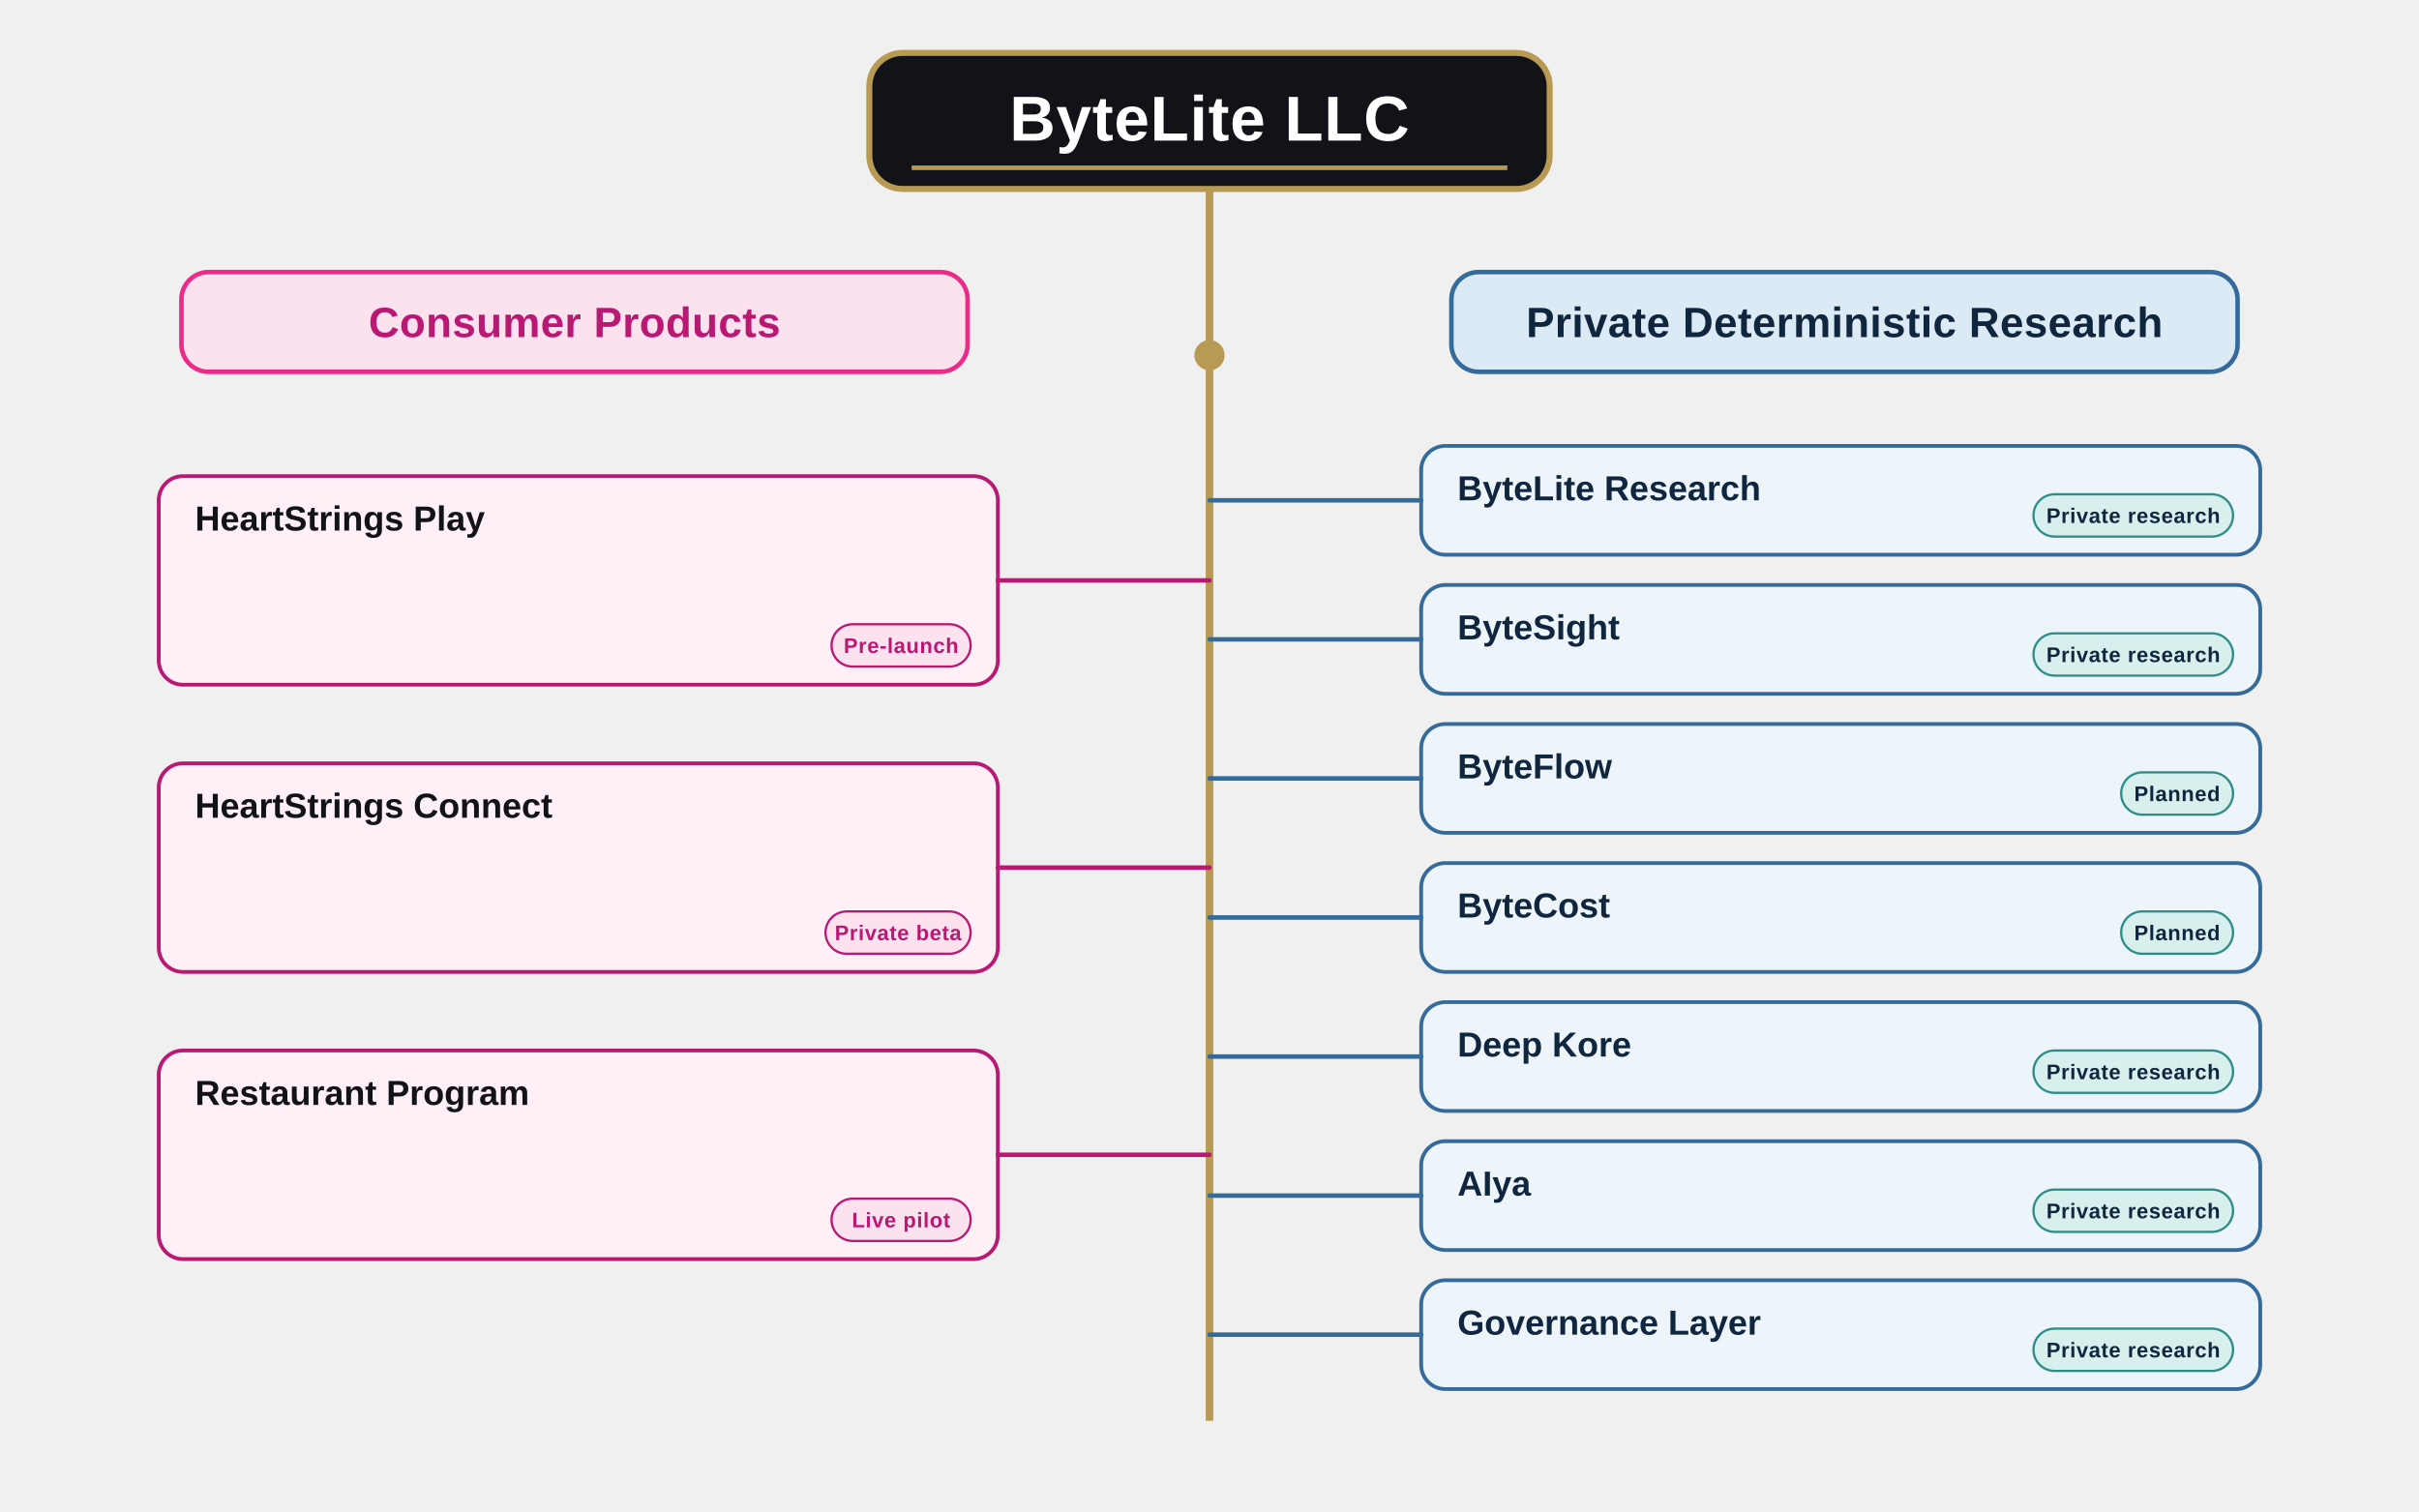
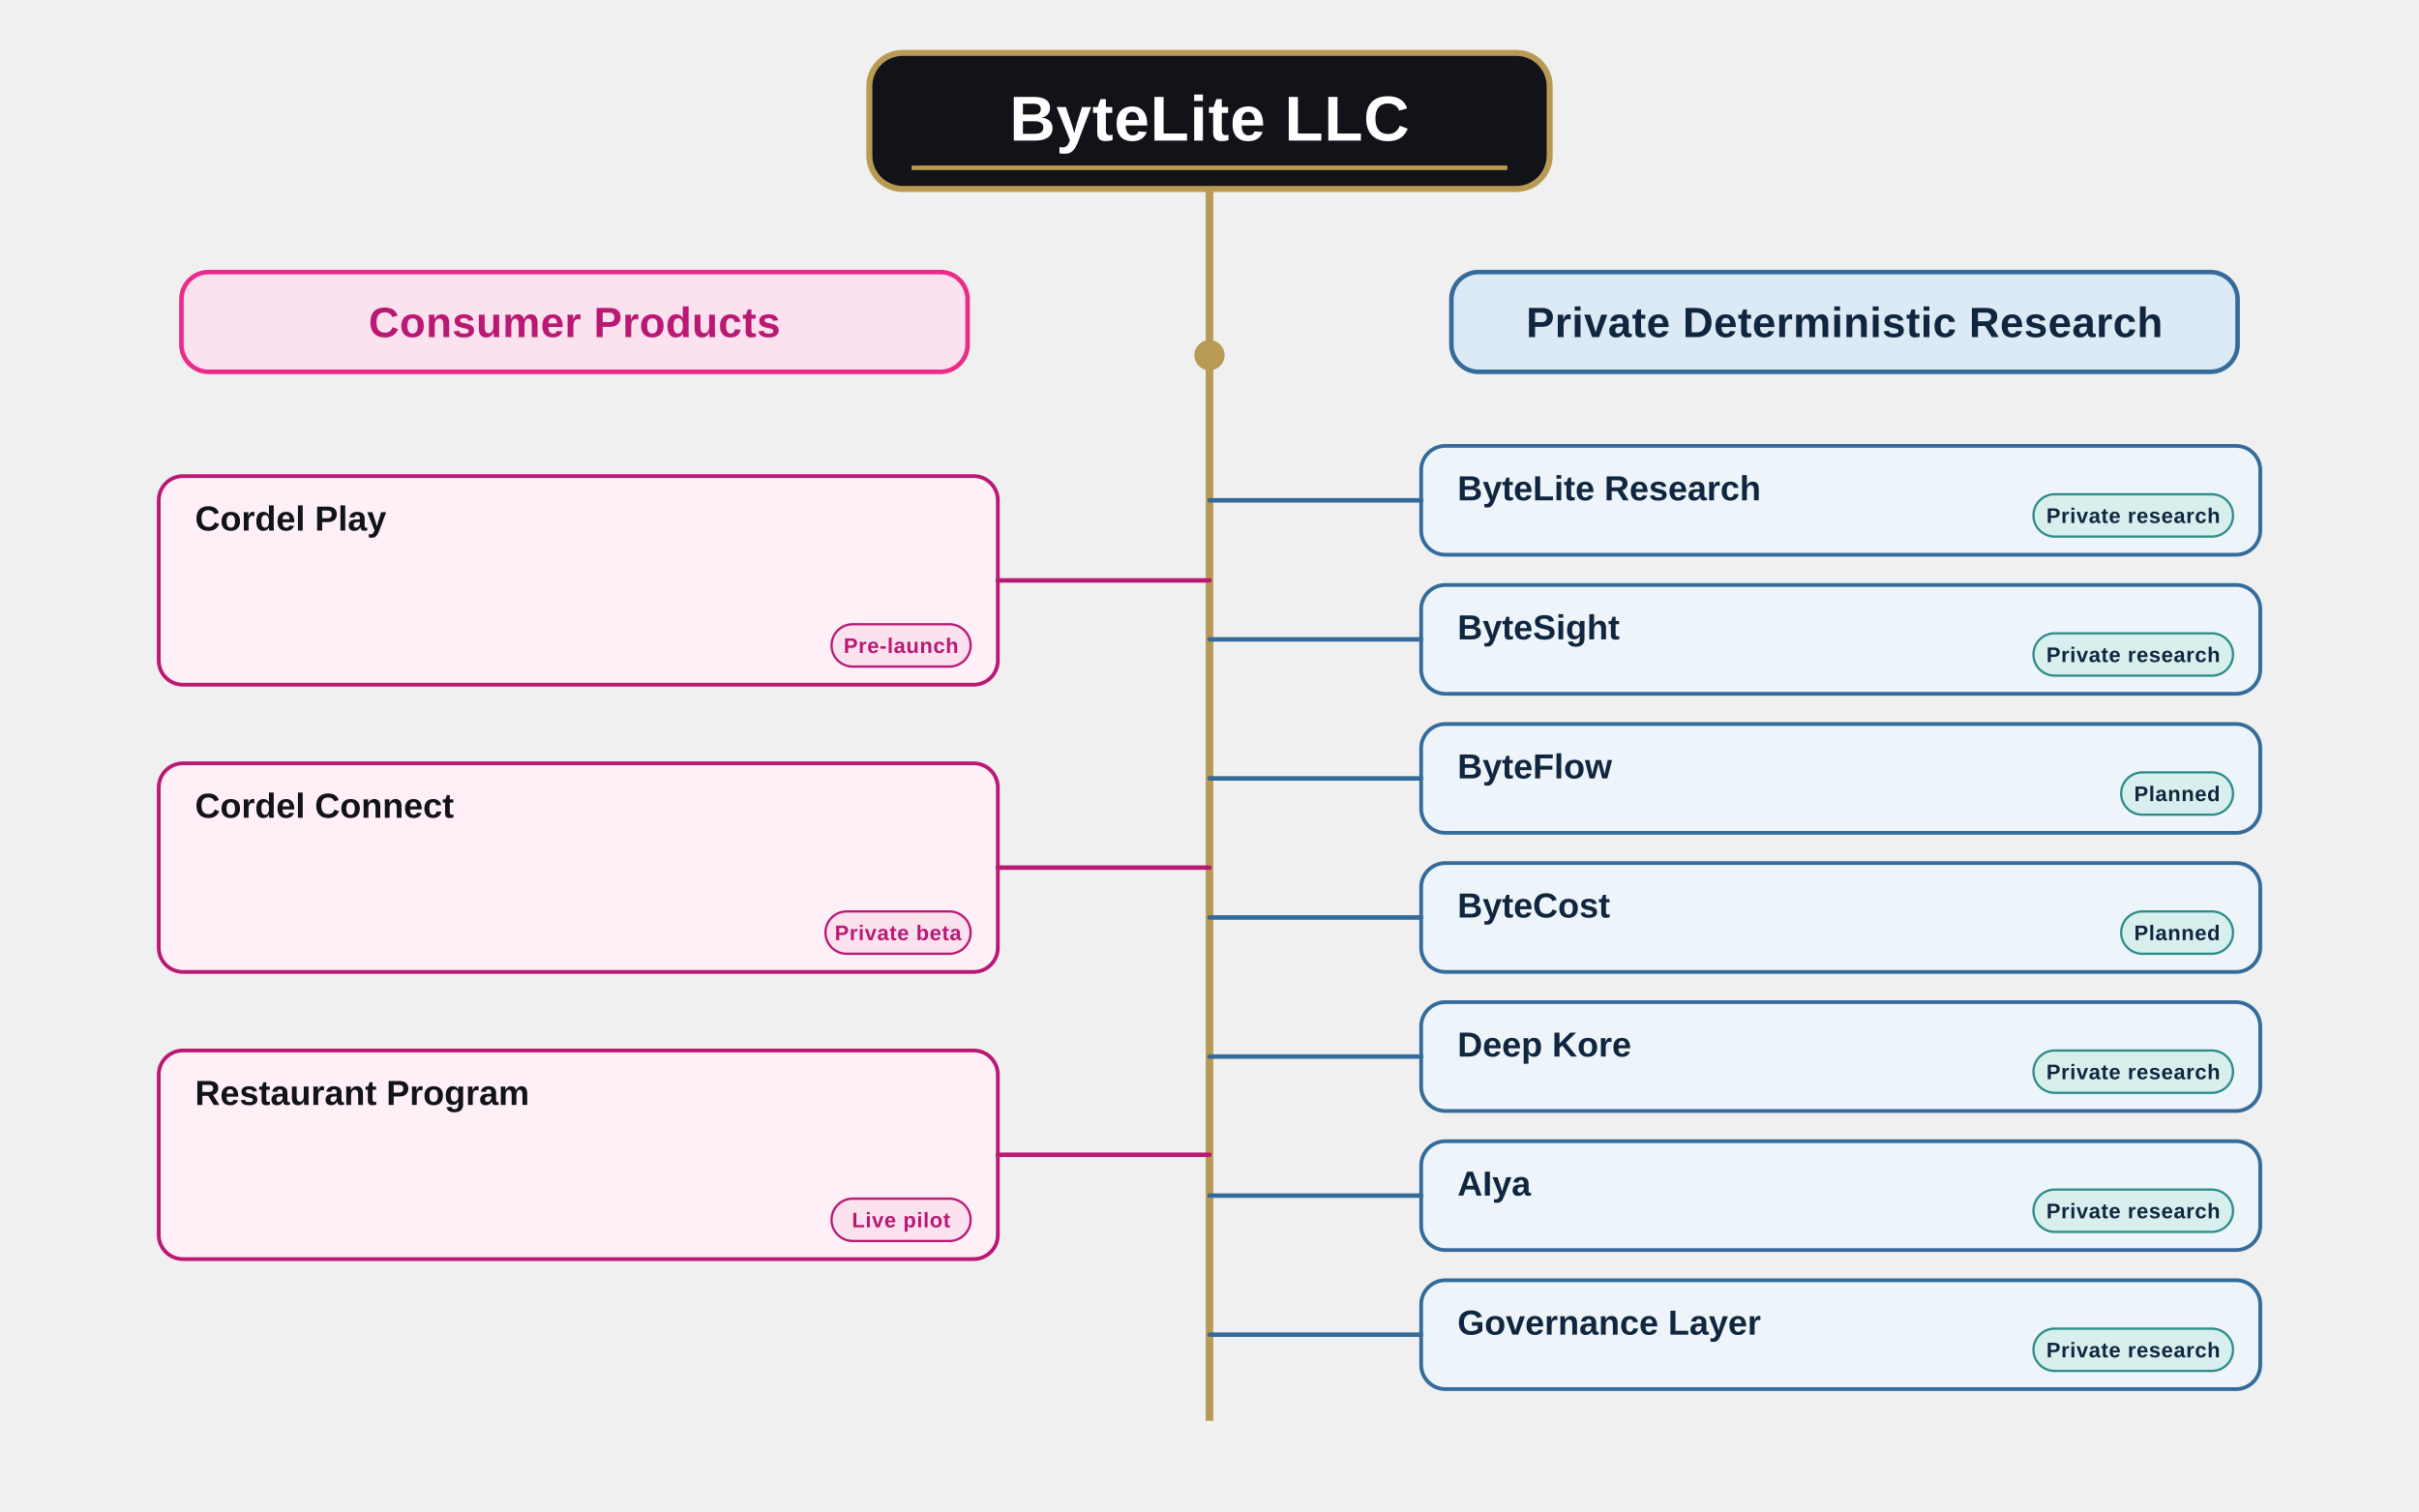
<svg xmlns="http://www.w3.org/2000/svg" width="1600" height="1000" viewBox="0 0 1600 1000" role="img" aria-labelledby="title desc">
  <defs>
    <style>
      .title { font: 700 42px Arial, Helvetica, sans-serif; letter-spacing: 0.5px; }
      .branch { font: 700 28px Arial, Helvetica, sans-serif; letter-spacing: 0.3px; }
      .item { font: 600 23px Arial, Helvetica, sans-serif; }
      .tag { font: 700 14px Arial, Helvetica, sans-serif; letter-spacing: 0.4px; }
      .small { font: 600 16px Arial, Helvetica, sans-serif; }
      .line { fill: none; stroke-linecap: round; stroke-linejoin: round; }
    </style>
  </defs>
  <g id="parent-organization">
    <rect x="575" y="35" width="450" height="90" rx="22" fill="#111318" stroke="#B99A55" stroke-width="4" />
    <line x1="603" y1="111" x2="997" y2="111" stroke="#B99A55" stroke-width="3" />
    <text x="800.0" y="93" text-anchor="middle" class="title" fill="#FFFFFF">ByteLite LLC</text>
  </g>
  <line x1="800" y1="125" x2="800" y2="940" stroke="#B99A55" stroke-width="5" />
  <circle cx="800" cy="235" r="10" fill="#B99A55" />
  <g id="consumer-branch-header">
    <rect x="120" y="180" width="520" height="66" rx="18" fill="#FCE1EF" stroke="#EC2A88" stroke-width="3" />
    <text x="380.0" y="223" text-anchor="middle" class="branch" fill="#B91873">Consumer Products</text>
  </g>
  <g id="research-branch-header">
    <rect x="960" y="180" width="520" height="66" rx="18" fill="#DCEAF5" stroke="#356B9A" stroke-width="3" />
    <text x="1220.0" y="223" text-anchor="middle" class="branch" fill="#10263F">Private Deterministic Research</text>
  </g>
  <g id="consumer-item-1">
    <rect x="105" y="315" width="555" height="138" rx="16" fill="#FFF0F7" stroke="#B91873" stroke-width="2.5" />
-     <text x="129" y="351" text-anchor="start" class="item" fill="#111318">HeartStrings Play</text>
+     <text x="129" y="351" text-anchor="start" class="item" fill="#111318">Cordel Play</text>
    <g class="status-tag">
      <rect x="550" y="413" width="92" height="28" rx="14" fill="#FCE1EF" stroke="#B91873" stroke-width="1.5" />
      <text x="596.0" y="432" text-anchor="middle" class="tag" fill="#B91873">Pre-launch</text>
    </g>
  </g>
  <path d="M660 384 H800" class="line" stroke="#B91873" stroke-width="3" />
  <g id="consumer-item-2">
    <rect x="105" y="505" width="555" height="138" rx="16" fill="#FFF0F7" stroke="#B91873" stroke-width="2.5" />
-     <text x="129" y="541" text-anchor="start" class="item" fill="#111318">HeartStrings Connect</text>
+     <text x="129" y="541" text-anchor="start" class="item" fill="#111318">Cordel Connect</text>
    <g class="status-tag">
      <rect x="546" y="603" width="96" height="28" rx="14" fill="#FCE1EF" stroke="#B91873" stroke-width="1.5" />
      <text x="594.0" y="622" text-anchor="middle" class="tag" fill="#B91873">Private beta</text>
    </g>
  </g>
  <path d="M660 574 H800" class="line" stroke="#B91873" stroke-width="3" />
  <g id="consumer-item-3">
    <rect x="105" y="695" width="555" height="138" rx="16" fill="#FFF0F7" stroke="#B91873" stroke-width="2.5" />
    <text x="129" y="731" text-anchor="start" class="item" fill="#111318">Restaurant Program</text>
    <g class="status-tag">
      <rect x="550" y="793" width="92" height="28" rx="14" fill="#FCE1EF" stroke="#B91873" stroke-width="1.5" />
      <text x="596.0" y="812" text-anchor="middle" class="tag" fill="#B91873">Live pilot</text>
    </g>
  </g>
  <path d="M660 764 H800" class="line" stroke="#B91873" stroke-width="3" />
  <g id="research-item-1">
    <rect x="940" y="295" width="555" height="72" rx="16" fill="#EEF5FA" stroke="#356B9A" stroke-width="2.5" />
    <text x="964" y="331" text-anchor="start" class="item" fill="#10263F">ByteLite Research</text>
    <g class="status-tag">
      <rect x="1345" y="327" width="132" height="28" rx="14" fill="#D7EFED" stroke="#2E8C89" stroke-width="1.5" />
      <text x="1411.0" y="346" text-anchor="middle" class="tag" fill="#10263F">Private research</text>
    </g>
  </g>
  <path d="M800 331 H940" class="line" stroke="#356B9A" stroke-width="3" />
  <g id="research-item-2">
    <rect x="940" y="387" width="555" height="72" rx="16" fill="#EEF5FA" stroke="#356B9A" stroke-width="2.5" />
    <text x="964" y="423" text-anchor="start" class="item" fill="#10263F">ByteSight</text>
    <g class="status-tag">
      <rect x="1345" y="419" width="132" height="28" rx="14" fill="#D7EFED" stroke="#2E8C89" stroke-width="1.5" />
      <text x="1411.0" y="438" text-anchor="middle" class="tag" fill="#10263F">Private research</text>
    </g>
  </g>
  <path d="M800 423 H940" class="line" stroke="#356B9A" stroke-width="3" />
  <g id="research-item-3">
    <rect x="940" y="479" width="555" height="72" rx="16" fill="#EEF5FA" stroke="#356B9A" stroke-width="2.5" />
    <text x="964" y="515" text-anchor="start" class="item" fill="#10263F">ByteFlow</text>
    <g class="status-tag">
      <rect x="1403" y="511" width="74" height="28" rx="14" fill="#D7EFED" stroke="#2E8C89" stroke-width="1.5" />
      <text x="1440.0" y="530" text-anchor="middle" class="tag" fill="#10263F">Planned</text>
    </g>
  </g>
  <path d="M800 515 H940" class="line" stroke="#356B9A" stroke-width="3" />
  <g id="research-item-4">
    <rect x="940" y="571" width="555" height="72" rx="16" fill="#EEF5FA" stroke="#356B9A" stroke-width="2.5" />
    <text x="964" y="607" text-anchor="start" class="item" fill="#10263F">ByteCost</text>
    <g class="status-tag">
      <rect x="1403" y="603" width="74" height="28" rx="14" fill="#D7EFED" stroke="#2E8C89" stroke-width="1.5" />
      <text x="1440.0" y="622" text-anchor="middle" class="tag" fill="#10263F">Planned</text>
    </g>
  </g>
  <path d="M800 607 H940" class="line" stroke="#356B9A" stroke-width="3" />
  <g id="research-item-5">
    <rect x="940" y="663" width="555" height="72" rx="16" fill="#EEF5FA" stroke="#356B9A" stroke-width="2.5" />
    <text x="964" y="699" text-anchor="start" class="item" fill="#10263F">Deep Kore</text>
    <g class="status-tag">
      <rect x="1345" y="695" width="132" height="28" rx="14" fill="#D7EFED" stroke="#2E8C89" stroke-width="1.5" />
      <text x="1411.0" y="714" text-anchor="middle" class="tag" fill="#10263F">Private research</text>
    </g>
  </g>
  <path d="M800 699 H940" class="line" stroke="#356B9A" stroke-width="3" />
  <g id="research-item-6">
    <rect x="940" y="755" width="555" height="72" rx="16" fill="#EEF5FA" stroke="#356B9A" stroke-width="2.5" />
    <text x="964" y="791" text-anchor="start" class="item" fill="#10263F">AIya</text>
    <g class="status-tag">
      <rect x="1345" y="787" width="132" height="28" rx="14" fill="#D7EFED" stroke="#2E8C89" stroke-width="1.5" />
      <text x="1411.0" y="806" text-anchor="middle" class="tag" fill="#10263F">Private research</text>
    </g>
  </g>
  <path d="M800 791 H940" class="line" stroke="#356B9A" stroke-width="3" />
  <g id="research-item-7">
    <rect x="940" y="847" width="555" height="72" rx="16" fill="#EEF5FA" stroke="#356B9A" stroke-width="2.5" />
    <text x="964" y="883" text-anchor="start" class="item" fill="#10263F">Governance Layer</text>
    <g class="status-tag">
      <rect x="1345" y="879" width="132" height="28" rx="14" fill="#D7EFED" stroke="#2E8C89" stroke-width="1.5" />
      <text x="1411.0" y="898" text-anchor="middle" class="tag" fill="#10263F">Private research</text>
    </g>
  </g>
  <path d="M800 883 H940" class="line" stroke="#356B9A" stroke-width="3" />
</svg>
